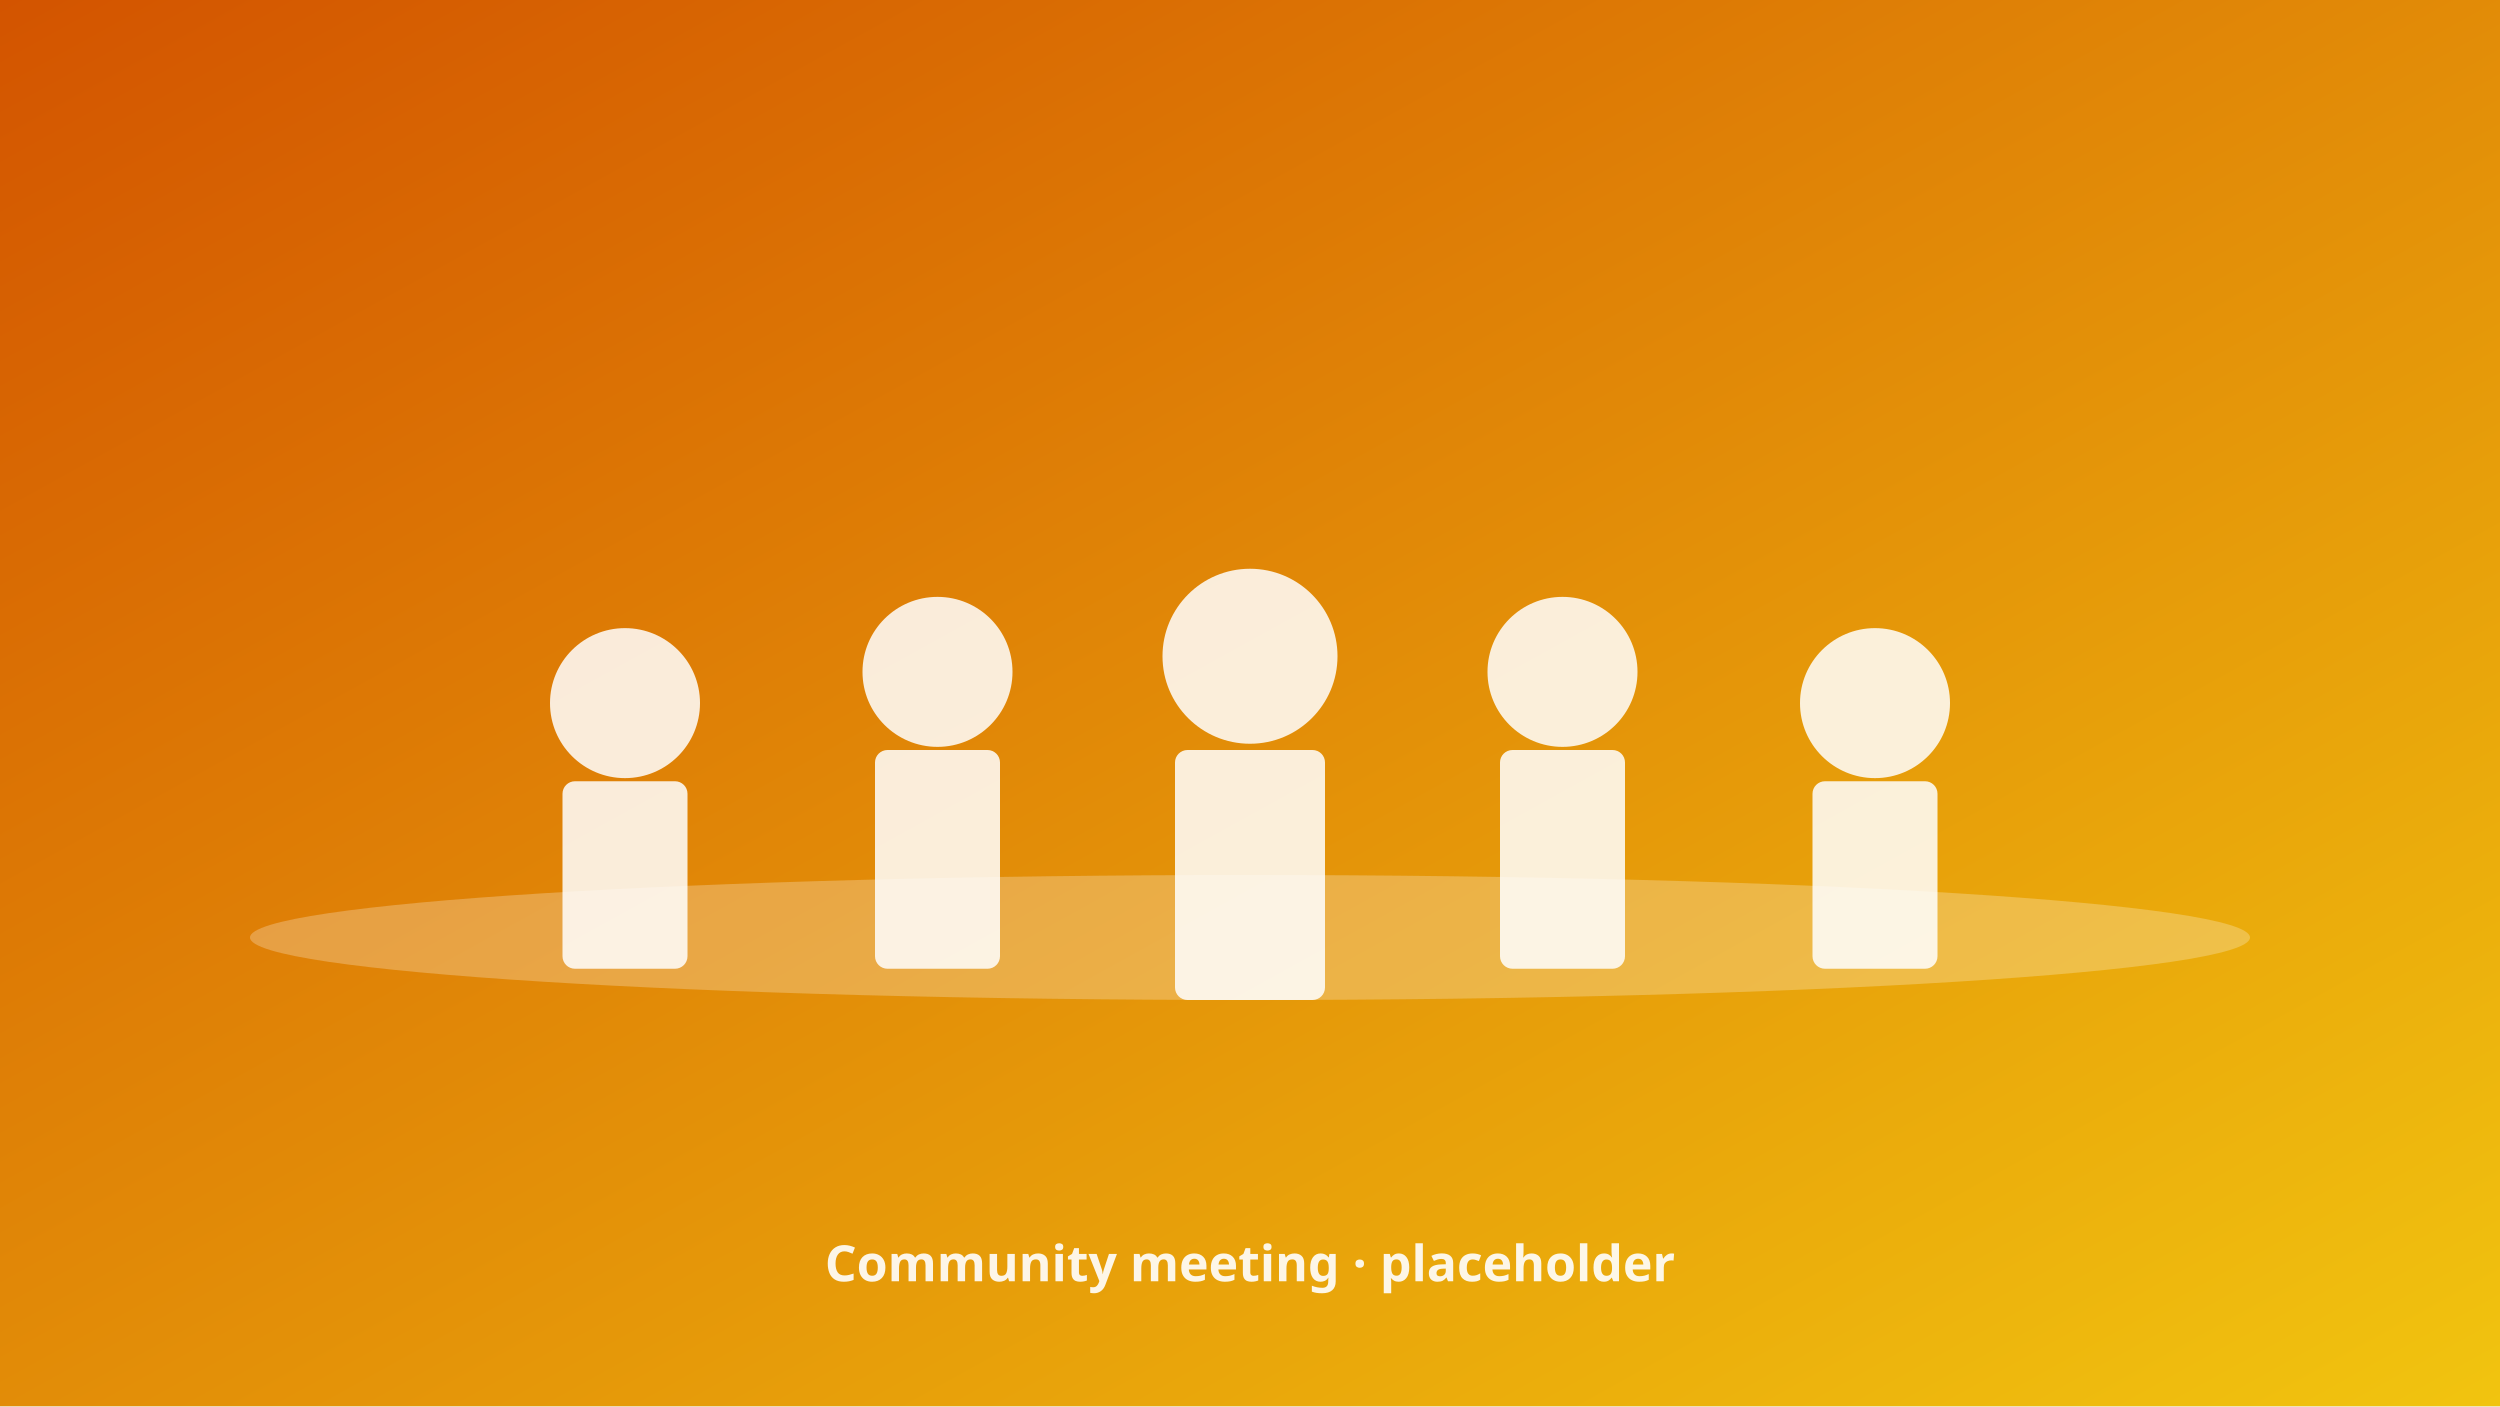
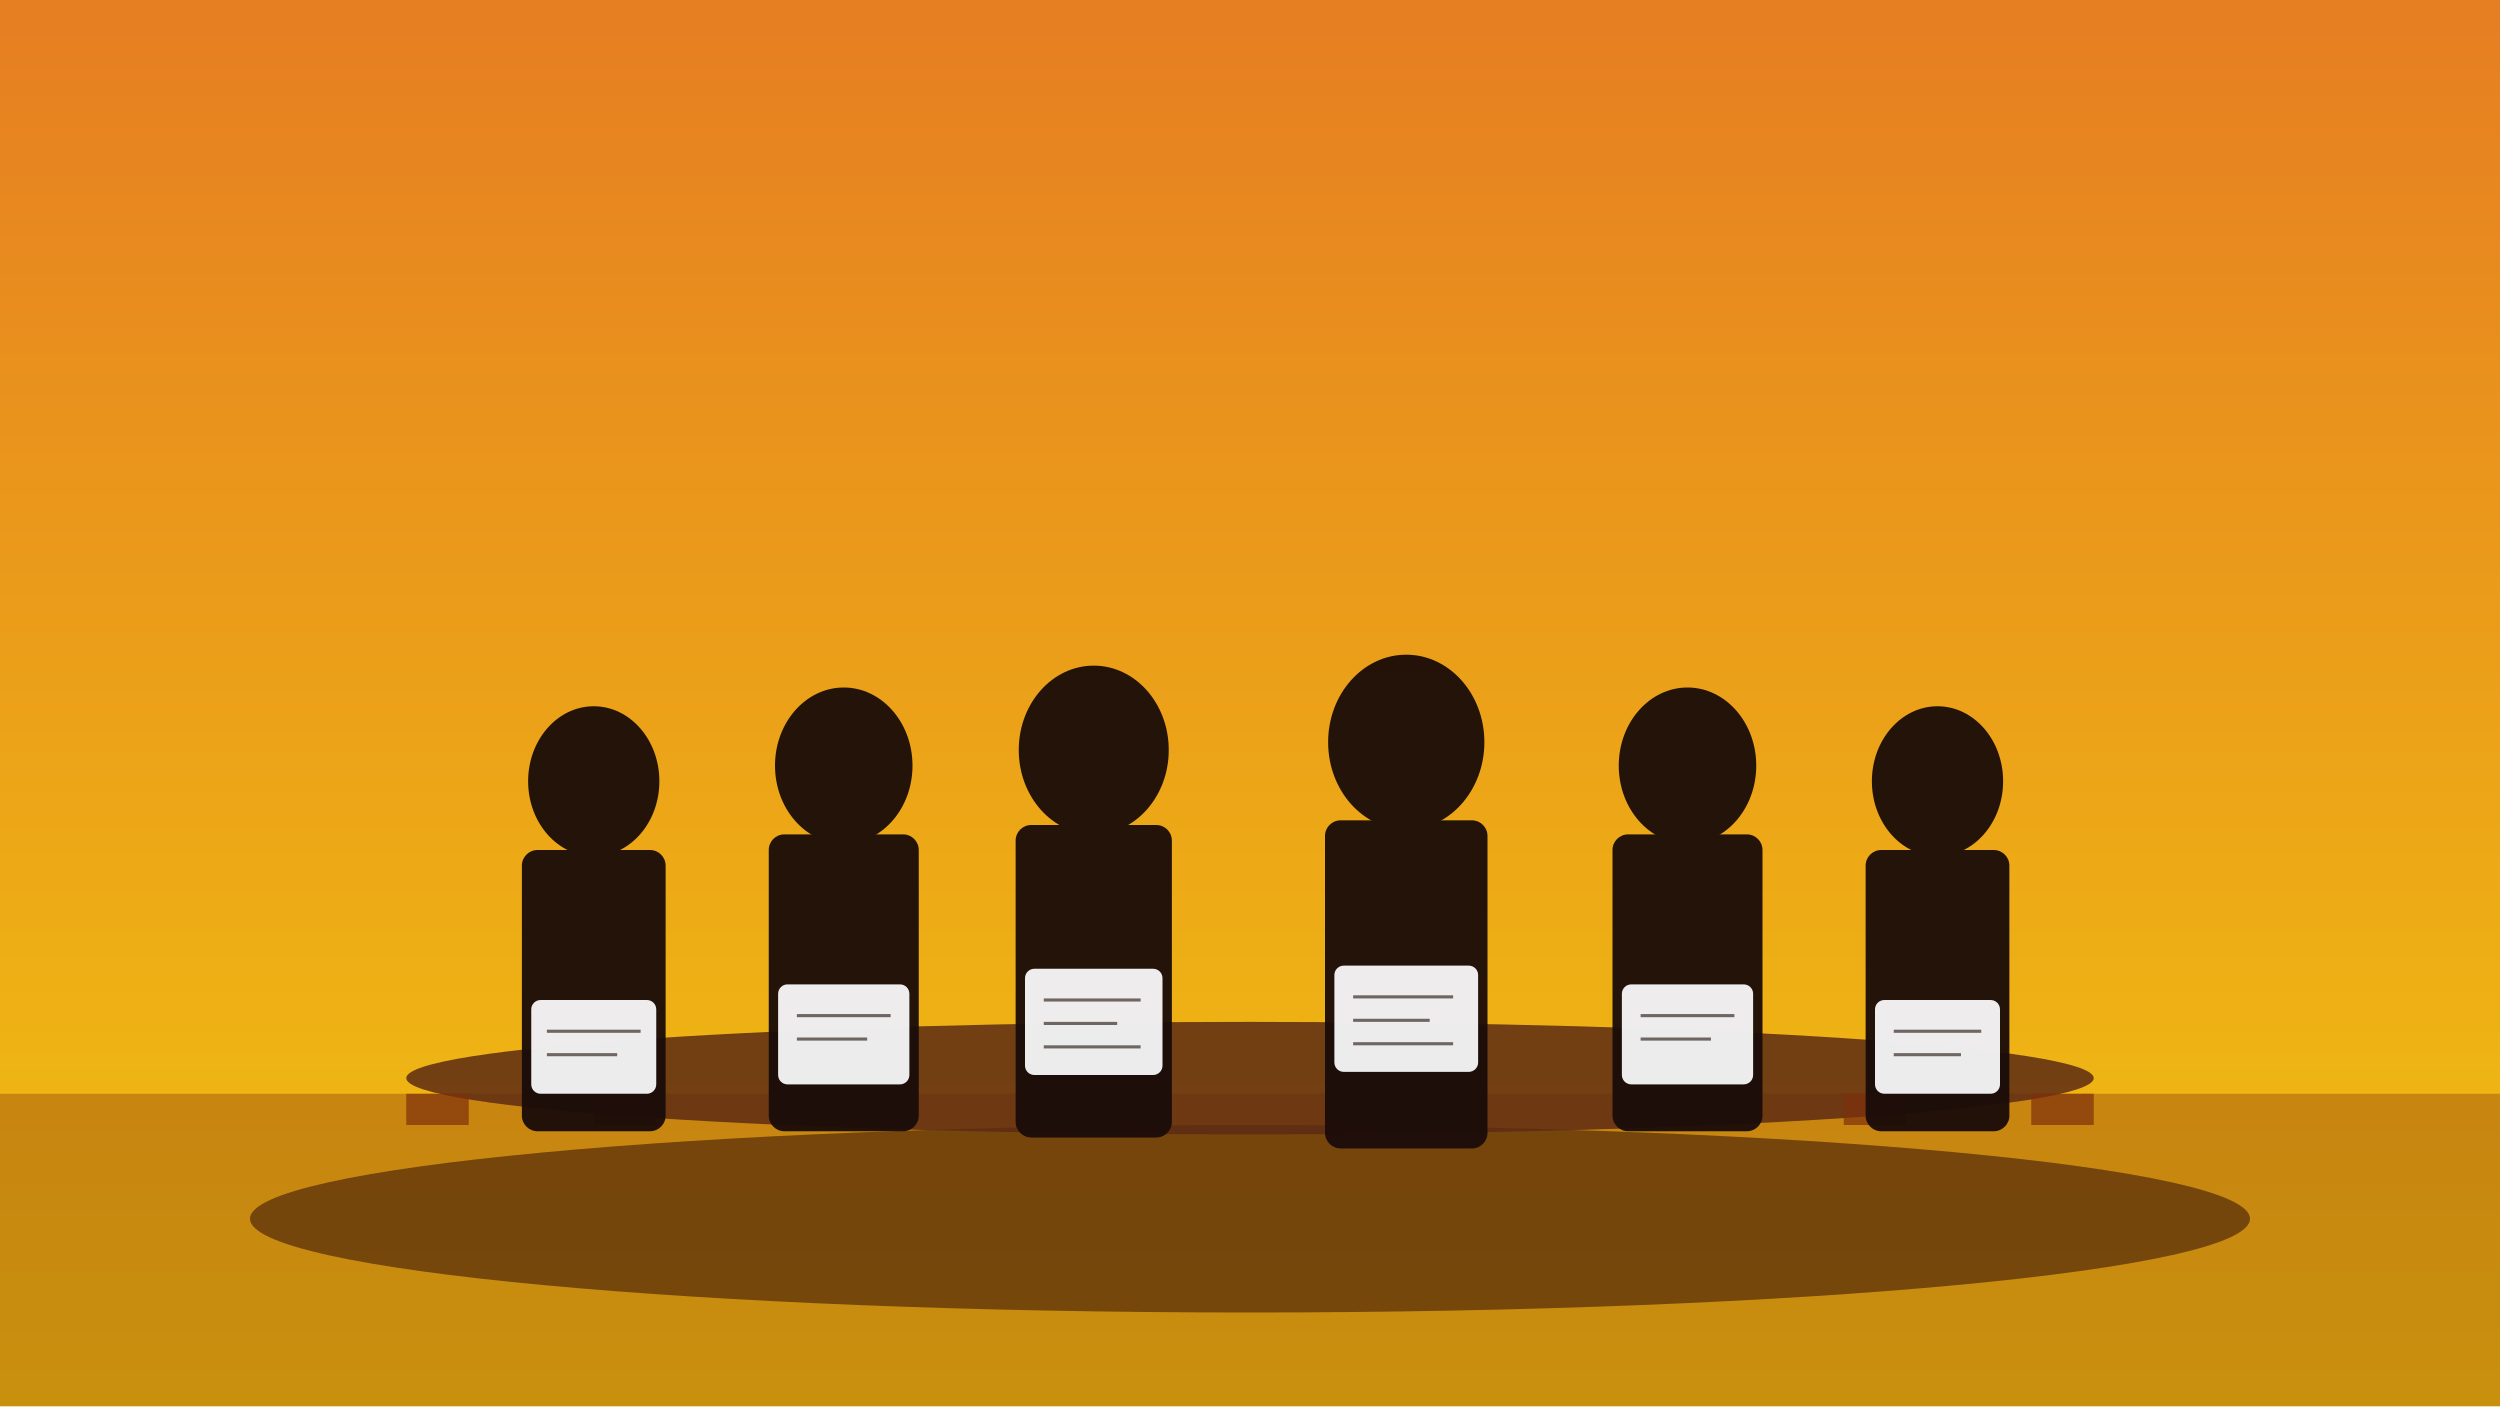
<svg xmlns="http://www.w3.org/2000/svg" viewBox="0 0 1600 900" preserveAspectRatio="xMidYMid slice">
  <defs>
-     <linearGradient id="g6" x1="0" y1="0" x2="1" y2="1">
-       <stop offset="0%" stop-color="#d35400" />
+     <linearGradient id="g6bg" x1="0" y1="0" x2="0" y2="1">
+       <stop offset="0%" stop-color="#e67e22" />
      <stop offset="100%" stop-color="#f1c40f" />
    </linearGradient>
  </defs>
-   <rect width="1600" height="900" fill="url(#g6)" />
-   <g opacity="0.25" fill="#fff">
-     <ellipse cx="800" cy="600" rx="640" ry="40" />
+   <rect width="1600" height="900" fill="url(#g6bg)" />
+   <g fill="#7e2f0c" opacity="0.35">
+     <rect x="0" y="700" width="1600" height="200" />
  </g>
-   <g opacity="0.85" fill="#fff">
-     <circle cx="400" cy="450" r="48" />
-     <rect x="360" y="500" width="80" height="120" rx="8" />
-     <circle cx="600" cy="430" r="48" />
-     <rect x="560" y="480" width="80" height="140" rx="8" />
-     <circle cx="800" cy="420" r="56" />
-     <rect x="752" y="480" width="96" height="160" rx="8" />
-     <circle cx="1000" cy="430" r="48" />
-     <rect x="960" y="480" width="80" height="140" rx="8" />
-     <circle cx="1200" cy="450" r="48" />
-     <rect x="1160" y="500" width="80" height="120" rx="8" />
+   <ellipse cx="800" cy="780" rx="640" ry="60" fill="#3d1908" opacity="0.6" />
+   <ellipse cx="800" cy="690" rx="540" ry="36" fill="#5d2a13" opacity="0.85" />
+   <g fill="#7e2f0c" opacity="0.7">
+     <rect x="260" y="700" width="40" height="20" />
+     <rect x="1300" y="700" width="40" height="20" />
+     <rect x="380" y="700" width="40" height="20" />
+     <rect x="1180" y="700" width="40" height="20" />
  </g>
-   <text x="800" y="820" font-family="system-ui, sans-serif" font-size="32" font-weight="600" fill="#fff" text-anchor="middle" opacity="0.9">Community meeting · placeholder</text>
+   <g fill="#1a0c08" opacity="0.95">
+     <ellipse cx="380" cy="500" rx="42" ry="48" />
+     <rect x="334" y="544" width="92" height="180" rx="10" />
+     <ellipse cx="540" cy="490" rx="44" ry="50" />
+     <rect x="492" y="534" width="96" height="190" rx="10" />
+     <ellipse cx="700" cy="480" rx="48" ry="54" />
+     <rect x="650" y="528" width="100" height="200" rx="10" />
+     <ellipse cx="900" cy="475" rx="50" ry="56" />
+     <rect x="848" y="525" width="104" height="210" rx="10" />
+     <ellipse cx="1080" cy="490" rx="44" ry="50" />
+     <rect x="1032" y="534" width="96" height="190" rx="10" />
+     <ellipse cx="1240" cy="500" rx="42" ry="48" />
+     <rect x="1194" y="544" width="92" height="180" rx="10" />
+   </g>
+   <g fill="#fff" opacity="0.92">
+     <rect x="340" y="640" width="80" height="60" rx="6" />
+     <rect x="498" y="630" width="84" height="64" rx="6" />
+     <rect x="656" y="620" width="88" height="68" rx="6" />
+     <rect x="854" y="618" width="92" height="68" rx="6" />
+     <rect x="1038" y="630" width="84" height="64" rx="6" />
+     <rect x="1200" y="640" width="80" height="60" rx="6" />
+   </g>
+   <g stroke="#1a0c08" stroke-width="2" opacity="0.6">
+     <line x1="350" y1="660" x2="410" y2="660" />
+     <line x1="350" y1="675" x2="395" y2="675" />
+     <line x1="510" y1="650" x2="570" y2="650" />
+     <line x1="510" y1="665" x2="555" y2="665" />
+     <line x1="668" y1="640" x2="730" y2="640" />
+     <line x1="668" y1="655" x2="715" y2="655" />
+     <line x1="668" y1="670" x2="730" y2="670" />
+     <line x1="866" y1="638" x2="930" y2="638" />
+     <line x1="866" y1="653" x2="915" y2="653" />
+     <line x1="866" y1="668" x2="930" y2="668" />
+     <line x1="1050" y1="650" x2="1110" y2="650" />
+     <line x1="1050" y1="665" x2="1095" y2="665" />
+     <line x1="1212" y1="660" x2="1268" y2="660" />
+     <line x1="1212" y1="675" x2="1255" y2="675" />
+   </g>
</svg>
